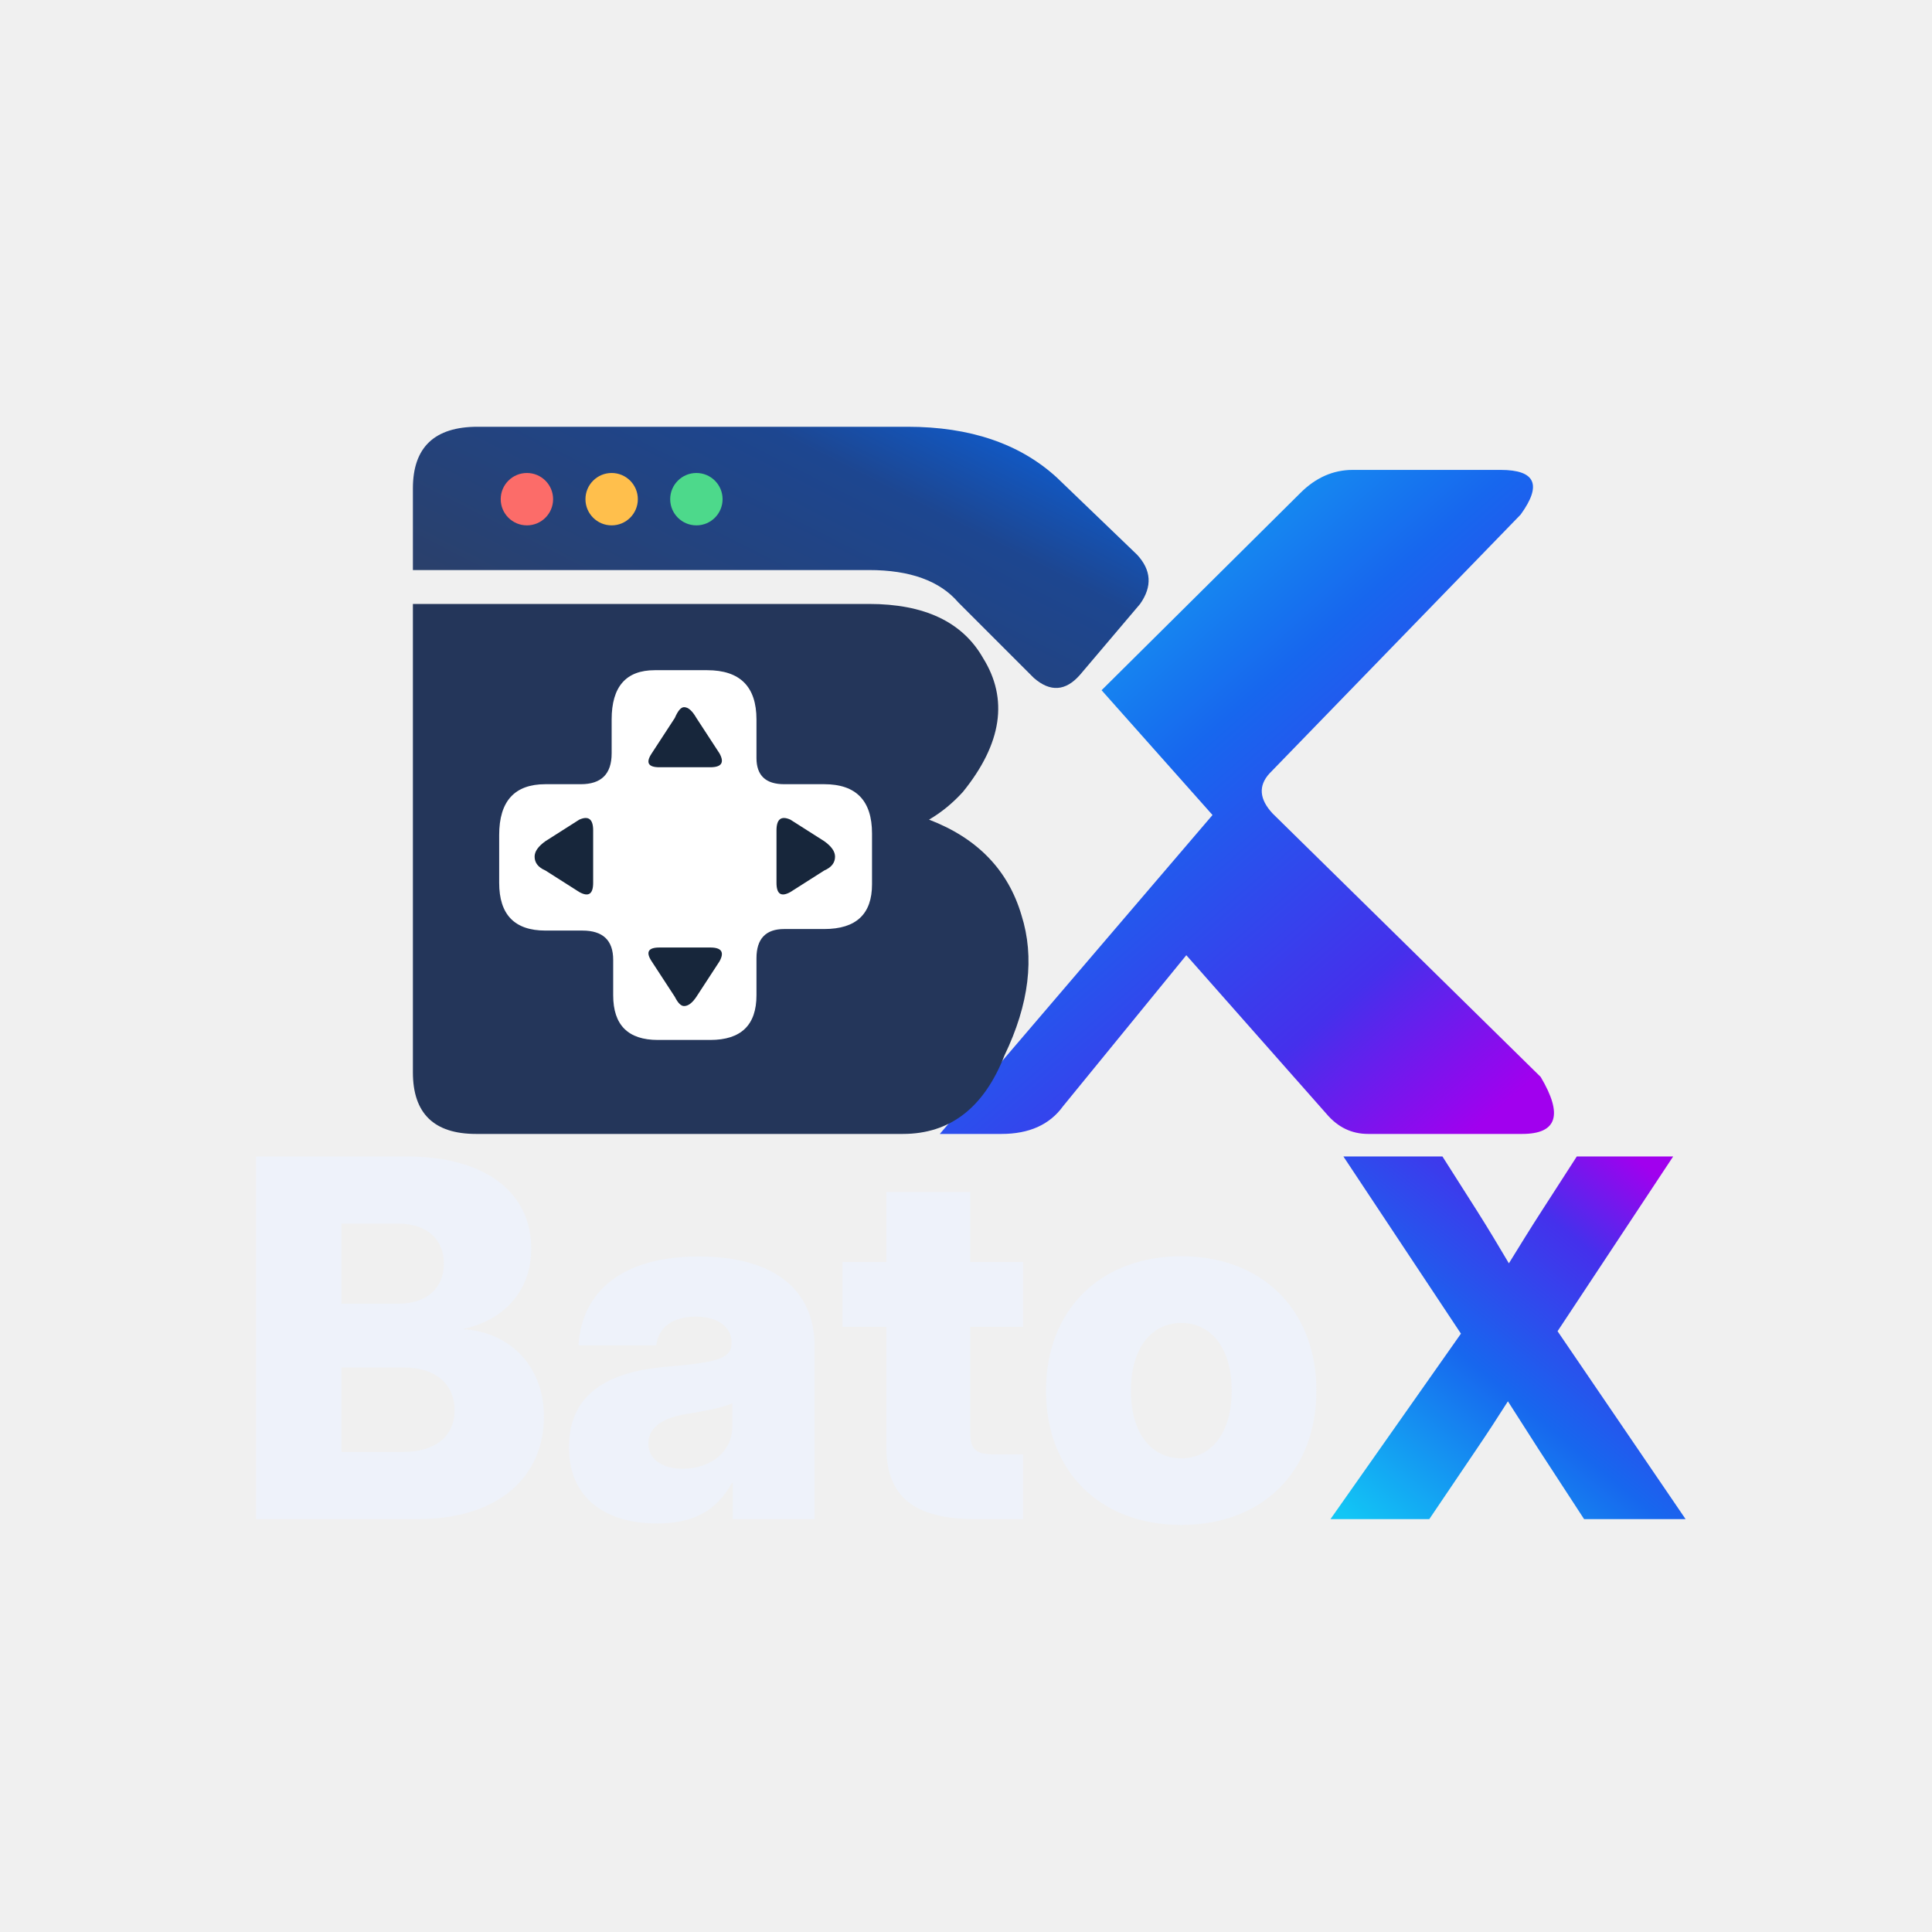
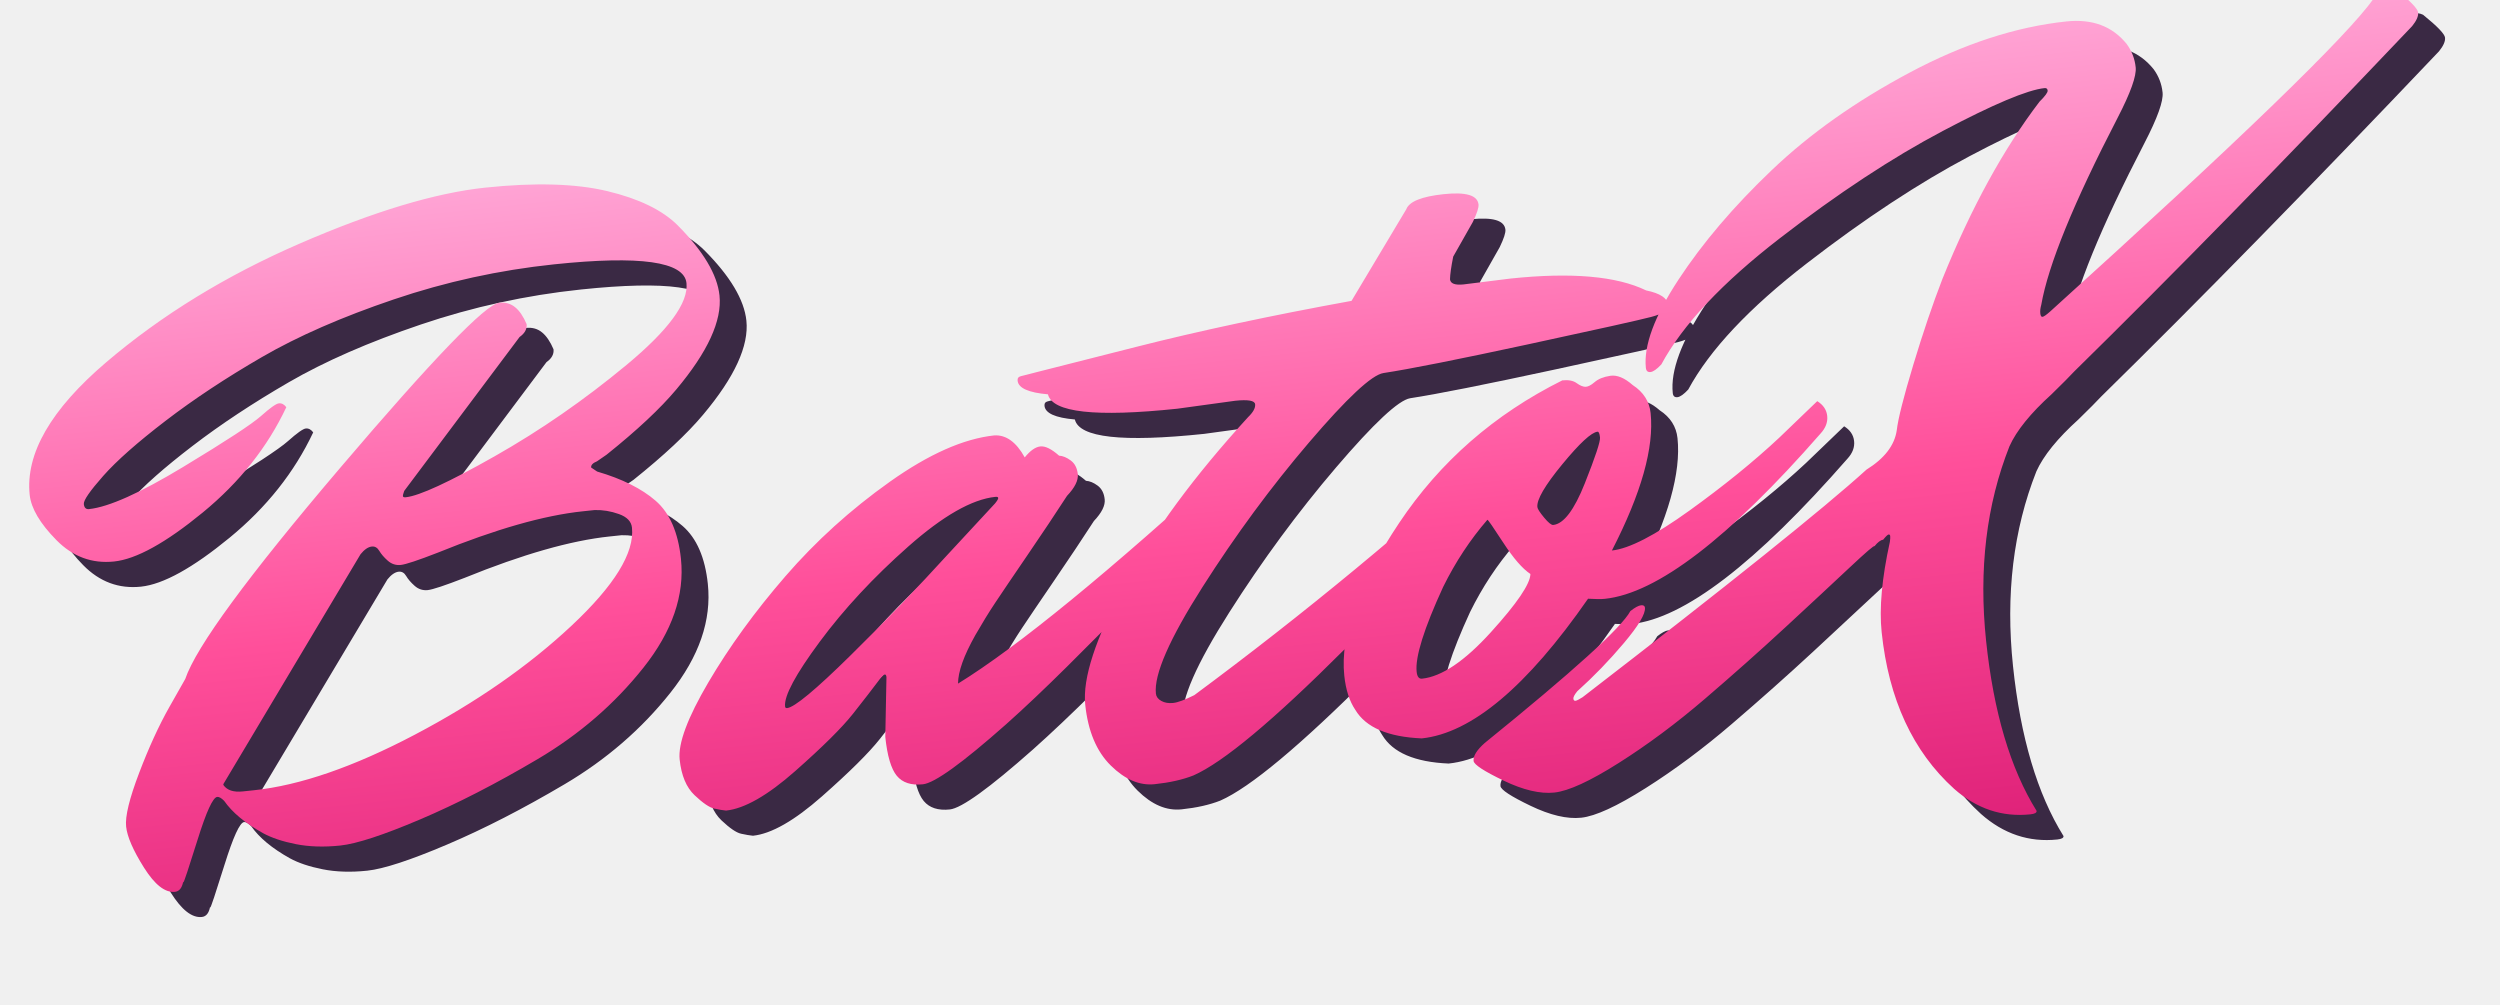
- <svg xmlns="http://www.w3.org/2000/svg" viewBox="0 0 1254 1254" role="img" aria-label="BatoX logo">
+ <svg xmlns="http://www.w3.org/2000/svg" viewBox="-61 -794 2695 1083" role="img" aria-label="BatoX">
  <defs>
-     <linearGradient id="accent" x1=".05" y1="0" x2=".86" y2="1" objectBoundingBox="true">
-       <stop offset="0" stop-color="#12c6f5" />
-       <stop offset=".43" stop-color="#1767ee" />
-       <stop offset=".78" stop-color="#4530ec" />
-       <stop offset="1" stop-color="#a100ee" />
-     </linearGradient>
-     <linearGradient id="bgrad" x1="0" y1=".7" x2="1" y2="0" objectBoundingBox="true">
-       <stop offset="0" stop-color="#2C3F66" />
-       <stop offset=".65" stop-color="#1D4690" />
-       <stop offset="1" stop-color="#0867ed" />
+     <linearGradient id="pink" x1="0" y1="0" x2="0" y2="1">
+       <stop offset="0" stop-color="#FFA3D4" />
+       <stop offset=".55" stop-color="#FF4F9A" />
+       <stop offset="1" stop-color="#E0237A" />
    </linearGradient>
  </defs>
-   <path fill="url(#accent)" d="M610 736 L787 529 715 448 844 320 Q859 305 878 305 H974 Q1008 305 987 334 L824 502 Q813 514 826 528 L1000 699 Q1022 736 988 736 H888 Q872 736 861 723 L770 620 690 718 Q677 736 650 736 Z" />
-   <path fill="url(#bgrad)" d="M310 277 H589 Q650 277 686 310 L738 360 Q752 375 740 392 L701 438 Q687 454 671 440 L622 391 Q604 370 564 370 H268 V317 Q268 277 310 277 Z" />
-   <path fill="#24365A" d="M268 392 H564 Q618 392 638 427 Q663 467 625 514 Q615 525 603 532 Q650 550 663 594 Q676 635 652 685 Q632 736 586 736 H309 Q268 736 268 696 Z" />
-   <circle cx="342" cy="324" r="17" fill="#fc6c69" />
-   <circle cx="397" cy="324" r="17" fill="#ffbf4c" />
-   <circle cx="452" cy="324" r="17" fill="#4dd98b" />
-   <path d="M425 435 H459 Q491 435 491 467 V492 Q491 509 509 509 H535 Q566 509 566 541 V574 Q566 603 535 603 H509 Q491 603 491 622 V646 Q491 675 461 675 H427 Q398 675 398 646 V623 Q398 604 378 604 H354 Q324 604 324 573 V542 Q324 509 354 509 H377 Q397 509 397 489 V467 Q397 435 425 435 Z" fill="#fff" />
-   <path d="M444 459 Q448 459 452 466 L467 489 Q472 498 461 498 H428 Q417 498 423 489 L438 466 Q441 459 444 459 Z" fill="#17263b" />
-   <path d="M444 653 Q448 653 452 647 L467 624 Q472 615 461 615 H428 Q417 615 423 624 L438 647 Q441 653 444 653 Z" fill="#17263b" />
-   <path d="M347 556 Q347 551 354 546 L376 532 Q385 528 385 539 V573 Q385 584 376 579 L354 565 Q347 562 347 556 Z" fill="#17263b" />
-   <path d="M542 556 Q542 551 535 546 L513 532 Q504 528 504 539 V573 Q504 584 513 579 L535 565 Q542 562 542 556 Z" fill="#17263b" />
-   <path d="M96 0H761C1092 0 1279 174 1279 421C1279 632 1136 768 950 780V782C1118 819 1227 940 1227 1112C1227 1335 1047 1490 716 1490H96ZM447 276V623H704C833 623 912 555 912 447C912 340 832 276 702 276ZM447 885V1214H682C797 1214 868 1150 868 1050C868 949 797 885 682 885Z" fill="#EEF2FA" transform="translate(151.000 986.000) scale(0.1579652 -0.1579652)" />
-   <path d="M419 -18C568 -18 663 34 726 148H730V0H1066V711C1066 944 897 1079 590 1079C284 1079 111 943 96 714H416C423 786 482 832 578 832C669 832 725 789 725 726V721C725 658 656 643 467 627C242 609 57 532 57 295C57 85 208 -18 419 -18ZM524 207C440 207 383 246 383 311C383 380 449 418 541 432C626 446 691 459 728 476V380C728 276 639 207 524 207Z" fill="#EEF2FA" transform="translate(360.304 986.000) scale(0.1579652 -0.1579652)" />
-   <path d="M761 1056H544V1344H199V1056H19V790H199V297C199 92 313 0 566 0H761V266H642C565 266 544 287 544 355V790H761Z" fill="#EEF2FA" transform="translate(543.859 986.000) scale(0.1579652 -0.1579652)" />
-   <path d="M608 -24C939 -24 1163 193 1163 528C1163 861 939 1080 608 1080C277 1080 52 861 52 528C52 193 277 -24 608 -24ZM608 250C487 250 401 349 401 528C401 706 488 806 608 806C728 806 815 706 815 528C815 349 728 250 608 250Z" fill="#EEF2FA" transform="translate(670.705 986.000) scale(0.1579652 -0.1579652)" />
-   <path d="M6 0H412L606 287C651 353 693 418 735 484C777 418 819 353 861 287L1048 0H1465L939 772L1414 1490H1018L873 1265C827 1194 783 1122 739 1051C697 1122 654 1194 609 1265L466 1490H59L542 762Z" fill="url(#accent)" transform="translate(862.633 986.000) scale(0.1579652 -0.1579652)" />
+   <g transform="rotate(-6 1286 -253)">
+     <path d="M704 -614Q741 -568 741 -534Q741 -493 684 -438Q655 -410 602 -376L591 -370Q584 -368 584 -364L590 -359Q629 -343 649.5 -321.0Q670 -299 670 -256Q670 -197 617.5 -143.5Q565 -90 494.0 -57.5Q423 -25 361.0 -6.0Q299 13 272.5 13.0Q246 13 225.0 6.5Q204 0 191 -9Q164 -28 153 -48Q149 -53 146 -53Q139 -53 120.0 -9.0Q101 35 100 35V34Q97 44 90 44Q74 44 59.5 14.5Q45 -15 45.0 -31.5Q45 -48 65.0 -87.5Q85 -127 105 -155L125 -183Q148 -233 315.0 -392.0Q482 -551 504 -551Q514 -551 520.5 -544.5Q527 -538 531 -525Q531 -517 522 -512L381 -360Q379 -356 379.0 -354.5Q379 -353 382 -353Q404 -353 482.0 -387.0Q560 -421 633.5 -470.0Q707 -519 707 -551Q707 -586 567 -586Q478 -586 391.5 -566.5Q305 -547 243.5 -519.5Q182 -492 133.0 -462.0Q84 -432 60.0 -410.0Q36 -388 36.0 -382.0Q36 -376 41 -376Q73 -376 146.5 -410.5Q220 -445 236.0 -456.5Q252 -468 256.5 -468.0Q261 -468 264 -463Q227 -402 162.5 -359.5Q98 -317 62.0 -317.0Q26 -317 2.5 -346.5Q-21 -376 -21 -398Q-21 -465 76.0 -531.5Q173 -598 297.0 -637.0Q421 -676 502.0 -676.0Q583 -676 632.5 -658.5Q682 -641 704 -614ZM621 -295Q621 -305 608.5 -311.0Q596 -317 583 -318H570Q507 -318 410 -290Q377 -281 369.0 -281.0Q361 -281 355.5 -287.0Q350 -293 347.5 -298.5Q345 -304 340 -304Q334 -304 327 -297L154 -66V-65Q159 -56 174 -56H186Q261 -56 365.0 -97.5Q469 -139 545.0 -196.5Q621 -254 621 -295ZM869 -42 877 -106Q877 -109 875.5 -109.0Q874 -109 870 -105Q857 -91 837.0 -70.5Q817 -50 768.5 -15.5Q720 19 690 19Q685 18 677.5 15.5Q670 13 658.0 -1.0Q646 -15 646.0 -41.0Q646 -67 685.5 -120.5Q725 -174 780.0 -225.5Q835 -277 902.5 -315.0Q970 -353 1020 -353Q1039 -352 1050 -326Q1060 -336 1068.0 -336.0Q1076 -336 1087 -324Q1093 -323 1099.0 -317.5Q1105 -312 1105.0 -302.0Q1105 -292 1091 -280Q1070 -254 1042.0 -221.0Q1014 -188 1002.0 -173.5Q990 -159 977 -141Q955 -110 953 -91Q1055 -140 1274 -302Q1283 -295 1283.0 -285.0Q1283 -275 1275.0 -268.0Q1267 -261 1255.5 -251.0Q1244 -241 1210.0 -212.0Q1176 -183 1144.5 -156.5Q1113 -130 1072.5 -97.5Q1032 -65 1000 -42Q923 13 904.0 13.0Q885 13 877.0 1.0Q869 -11 869 -42ZM767 -84Q779 -84 840.5 -133.0Q902 -182 957 -231L1013 -280Q1017 -284 1017.0 -285.5Q1017 -287 1014 -287Q976 -287 915.0 -243.5Q854 -200 809.5 -151.5Q765 -103 765 -86Q765 -84 767 -84ZM1540 -462 1591 -463Q1690 -463 1735 -435Q1757 -428 1757 -417Q1757 -409 1737.5 -406.0Q1718 -403 1602.5 -390.5Q1487 -378 1444 -376Q1425 -375 1356.5 -310.0Q1288 -245 1226.0 -167.0Q1164 -89 1164 -58Q1164 -53 1169.0 -49.5Q1174 -46 1181.5 -46.0Q1189 -46 1205 -52Q1395 -164 1574 -297Q1583 -290 1583.0 -280.0Q1583 -270 1573.0 -260.5Q1563 -251 1543.5 -233.0Q1524 -215 1471.0 -168.0Q1418 -121 1371 -84Q1245 18 1195 34Q1177 39 1152.5 39.0Q1128 39 1107.5 14.0Q1087 -11 1087.0 -54.0Q1087 -97 1142.5 -178.0Q1198 -259 1294 -344Q1303 -351 1303.0 -357.0Q1303 -363 1282 -363L1219 -361Q1086 -361 1082 -391Q1051 -397 1051 -409Q1051 -413 1055.0 -413.5Q1059 -414 1062.0 -414.5Q1065 -415 1072.0 -416.0Q1079 -417 1182.5 -432.0Q1286 -447 1418 -457L1487 -549Q1493 -561 1529.0 -561.0Q1565 -561 1565 -546Q1565 -541 1557 -528L1532 -493Q1527 -477 1526 -469Q1526 -462 1540 -462ZM1451 -44Q1483 -44 1530.0 -86.0Q1577 -128 1579 -144Q1567 -154 1553.5 -180.5Q1540 -207 1539 -207Q1508 -178 1484 -140Q1446 -76 1446 -52Q1446 -44 1451 -44ZM1667 -289Q1657 -289 1625.5 -258.0Q1594 -227 1594 -215Q1594 -212 1600.0 -203.0Q1606 -194 1609 -194Q1626 -194 1647.5 -235.0Q1669 -276 1669.0 -282.5Q1669 -289 1667 -289ZM1669 -160Q1697 -160 1756.5 -194.0Q1816 -228 1861 -262L1906 -297Q1915 -290 1915.0 -280.0Q1915 -270 1906 -262Q1741 -109 1656 -109Q1650 -109 1638 -111Q1525 20 1444 20Q1390 12 1376 -18Q1368 -33 1368 -56Q1368 -122 1444.0 -213.5Q1520 -305 1635 -348Q1645 -348 1650.0 -343.5Q1655 -339 1659.0 -338.5Q1663 -338 1669.5 -342.5Q1676 -347 1687.0 -347.5Q1698 -348 1710 -335Q1726 -322 1726 -303Q1726 -247 1669 -160ZM2185 -300Q2177 -293 2158 -278Q2121 -251 2107 -227Q2060 -137 2060.0 -21.0Q2060 95 2095 167Q2095 170 2088 170Q2042 170 2009 134Q1949 67 1949 -42Q1949 -81 1968 -138Q1969 -142 1969.0 -144.0Q1969 -146 1967.5 -146.0Q1966 -146 1961 -141Q1957 -141 1951 -135Q1951 -137 1922.0 -115.0Q1893 -93 1847.5 -59.0Q1802 -25 1752.0 9.5Q1702 44 1652.5 68.5Q1603 93 1580.0 93.0Q1557 93 1527.0 74.5Q1497 56 1497 50Q1497 42 1511 32Q1665 -68 1682 -93Q1690 -98 1694.0 -98.0Q1698 -98 1698 -95Q1698 -85 1671.5 -59.5Q1645 -34 1616 -13Q1611 -8 1611.0 -5.5Q1611 -3 1613.0 -3.0Q1615 -3 1621 -6Q1876 -163 1951 -218Q1982 -233 1988 -257Q1992 -275 2013.0 -325.0Q2034 -375 2054 -414Q2112 -523 2178 -593Q2188 -601 2188.0 -604.0Q2188 -607 2185 -607Q2157 -607 2071.0 -572.5Q1985 -538 1884.5 -476.0Q1784 -414 1743 -354Q1735 -347 1730.5 -347.0Q1726 -347 1726 -352Q1726 -388 1771.0 -443.0Q1816 -498 1883.5 -550.0Q1951 -602 2042.5 -639.0Q2134 -676 2216 -676Q2258 -676 2278 -645Q2285 -633 2285.0 -619.0Q2285 -605 2260 -567Q2175 -438 2157 -375Q2155 -370 2155.0 -366.0Q2155 -362 2157.0 -362.0Q2159 -362 2166 -367Q2499 -610 2548 -666Q2555 -676 2561.5 -676.0Q2568 -676 2573 -673Q2594 -652 2594.0 -646.0Q2594 -640 2586 -632Q2355 -435 2185 -300Z" fill="#1A0626" opacity=".85" transform="translate(26 30)" />
+     <path d="M704 -614Q741 -568 741 -534Q741 -493 684 -438Q655 -410 602 -376L591 -370Q584 -368 584 -364L590 -359Q629 -343 649.5 -321.0Q670 -299 670 -256Q670 -197 617.5 -143.5Q565 -90 494.0 -57.5Q423 -25 361.0 -6.0Q299 13 272.5 13.0Q246 13 225.0 6.5Q204 0 191 -9Q164 -28 153 -48Q149 -53 146 -53Q139 -53 120.0 -9.0Q101 35 100 35V34Q97 44 90 44Q74 44 59.5 14.5Q45 -15 45.0 -31.5Q45 -48 65.0 -87.5Q85 -127 105 -155L125 -183Q148 -233 315.0 -392.0Q482 -551 504 -551Q514 -551 520.5 -544.5Q527 -538 531 -525Q531 -517 522 -512L381 -360Q379 -356 379.0 -354.5Q379 -353 382 -353Q404 -353 482.0 -387.0Q560 -421 633.5 -470.0Q707 -519 707 -551Q707 -586 567 -586Q478 -586 391.5 -566.5Q305 -547 243.5 -519.5Q182 -492 133.0 -462.0Q84 -432 60.0 -410.0Q36 -388 36.0 -382.0Q36 -376 41 -376Q73 -376 146.5 -410.5Q220 -445 236.0 -456.5Q252 -468 256.5 -468.0Q261 -468 264 -463Q227 -402 162.5 -359.5Q98 -317 62.0 -317.0Q26 -317 2.5 -346.5Q-21 -376 -21 -398Q-21 -465 76.0 -531.5Q173 -598 297.0 -637.0Q421 -676 502.0 -676.0Q583 -676 632.5 -658.5Q682 -641 704 -614ZM621 -295Q621 -305 608.5 -311.0Q596 -317 583 -318H570Q507 -318 410 -290Q377 -281 369.0 -281.0Q361 -281 355.5 -287.0Q350 -293 347.5 -298.5Q345 -304 340 -304Q334 -304 327 -297L154 -66V-65Q159 -56 174 -56H186Q261 -56 365.0 -97.5Q469 -139 545.0 -196.5Q621 -254 621 -295ZM869 -42 877 -106Q877 -109 875.5 -109.0Q874 -109 870 -105Q857 -91 837.0 -70.5Q817 -50 768.5 -15.5Q720 19 690 19Q685 18 677.5 15.5Q670 13 658.0 -1.0Q646 -15 646.0 -41.0Q646 -67 685.5 -120.5Q725 -174 780.0 -225.5Q835 -277 902.5 -315.0Q970 -353 1020 -353Q1039 -352 1050 -326Q1060 -336 1068.0 -336.0Q1076 -336 1087 -324Q1093 -323 1099.0 -317.5Q1105 -312 1105.0 -302.0Q1105 -292 1091 -280Q1070 -254 1042.0 -221.0Q1014 -188 1002.0 -173.5Q990 -159 977 -141Q955 -110 953 -91Q1055 -140 1274 -302Q1283 -295 1283.0 -285.0Q1283 -275 1275.0 -268.0Q1267 -261 1255.5 -251.0Q1244 -241 1210.0 -212.0Q1176 -183 1144.5 -156.5Q1113 -130 1072.5 -97.5Q1032 -65 1000 -42Q923 13 904.0 13.0Q885 13 877.0 1.0Q869 -11 869 -42ZM767 -84Q779 -84 840.5 -133.0Q902 -182 957 -231L1013 -280Q1017 -284 1017.0 -285.5Q1017 -287 1014 -287Q976 -287 915.0 -243.5Q854 -200 809.5 -151.5Q765 -103 765 -86Q765 -84 767 -84ZM1540 -462 1591 -463Q1690 -463 1735 -435Q1757 -428 1757 -417Q1757 -409 1737.5 -406.0Q1718 -403 1602.5 -390.5Q1487 -378 1444 -376Q1425 -375 1356.5 -310.0Q1288 -245 1226.0 -167.0Q1164 -89 1164 -58Q1164 -53 1169.0 -49.5Q1174 -46 1181.5 -46.0Q1189 -46 1205 -52Q1395 -164 1574 -297Q1583 -290 1583.0 -280.0Q1583 -270 1573.0 -260.5Q1563 -251 1543.5 -233.0Q1524 -215 1471.0 -168.0Q1418 -121 1371 -84Q1245 18 1195 34Q1177 39 1152.5 39.0Q1128 39 1107.5 14.0Q1087 -11 1087.0 -54.0Q1087 -97 1142.5 -178.0Q1198 -259 1294 -344Q1303 -351 1303.0 -357.0Q1303 -363 1282 -363L1219 -361Q1086 -361 1082 -391Q1051 -397 1051 -409Q1051 -413 1055.0 -413.5Q1059 -414 1062.0 -414.5Q1065 -415 1072.0 -416.0Q1079 -417 1182.5 -432.0Q1286 -447 1418 -457L1487 -549Q1493 -561 1529.0 -561.0Q1565 -561 1565 -546Q1565 -541 1557 -528L1532 -493Q1527 -477 1526 -469Q1526 -462 1540 -462ZM1451 -44Q1483 -44 1530.0 -86.0Q1577 -128 1579 -144Q1567 -154 1553.5 -180.5Q1540 -207 1539 -207Q1508 -178 1484 -140Q1446 -76 1446 -52Q1446 -44 1451 -44ZM1667 -289Q1657 -289 1625.5 -258.0Q1594 -227 1594 -215Q1594 -212 1600.0 -203.0Q1606 -194 1609 -194Q1626 -194 1647.5 -235.0Q1669 -276 1669.0 -282.5Q1669 -289 1667 -289ZM1669 -160Q1697 -160 1756.5 -194.0Q1816 -228 1861 -262L1906 -297Q1915 -290 1915.0 -280.0Q1915 -270 1906 -262Q1741 -109 1656 -109Q1650 -109 1638 -111Q1525 20 1444 20Q1390 12 1376 -18Q1368 -33 1368 -56Q1368 -122 1444.0 -213.5Q1520 -305 1635 -348Q1645 -348 1650.0 -343.5Q1655 -339 1659.0 -338.5Q1663 -338 1669.5 -342.5Q1676 -347 1687.0 -347.5Q1698 -348 1710 -335Q1726 -322 1726 -303Q1726 -247 1669 -160ZM2185 -300Q2177 -293 2158 -278Q2121 -251 2107 -227Q2060 -137 2060.0 -21.0Q2060 95 2095 167Q2095 170 2088 170Q2042 170 2009 134Q1949 67 1949 -42Q1949 -81 1968 -138Q1969 -142 1969.0 -144.0Q1969 -146 1967.5 -146.0Q1966 -146 1961 -141Q1957 -141 1951 -135Q1951 -137 1922.0 -115.0Q1893 -93 1847.5 -59.0Q1802 -25 1752.0 9.5Q1702 44 1652.5 68.5Q1603 93 1580.0 93.0Q1557 93 1527.0 74.5Q1497 56 1497 50Q1497 42 1511 32Q1665 -68 1682 -93Q1690 -98 1694.0 -98.0Q1698 -98 1698 -95Q1698 -85 1671.5 -59.5Q1645 -34 1616 -13Q1611 -8 1611.0 -5.5Q1611 -3 1613.0 -3.0Q1615 -3 1621 -6Q1876 -163 1951 -218Q1982 -233 1988 -257Q1992 -275 2013.0 -325.0Q2034 -375 2054 -414Q2112 -523 2178 -593Q2188 -601 2188.0 -604.0Q2188 -607 2185 -607Q2157 -607 2071.0 -572.5Q1985 -538 1884.5 -476.0Q1784 -414 1743 -354Q1735 -347 1730.5 -347.0Q1726 -347 1726 -352Q1726 -388 1771.0 -443.0Q1816 -498 1883.5 -550.0Q1951 -602 2042.5 -639.0Q2134 -676 2216 -676Q2258 -676 2278 -645Q2285 -633 2285.0 -619.0Q2285 -605 2260 -567Q2175 -438 2157 -375Q2155 -370 2155.0 -366.0Q2155 -362 2157.0 -362.0Q2159 -362 2166 -367Q2499 -610 2548 -666Q2555 -676 2561.5 -676.0Q2568 -676 2573 -673Q2594 -652 2594.0 -646.0Q2594 -640 2586 -632Q2355 -435 2185 -300Z" fill="url(#pink)" />
+   </g>
</svg>
